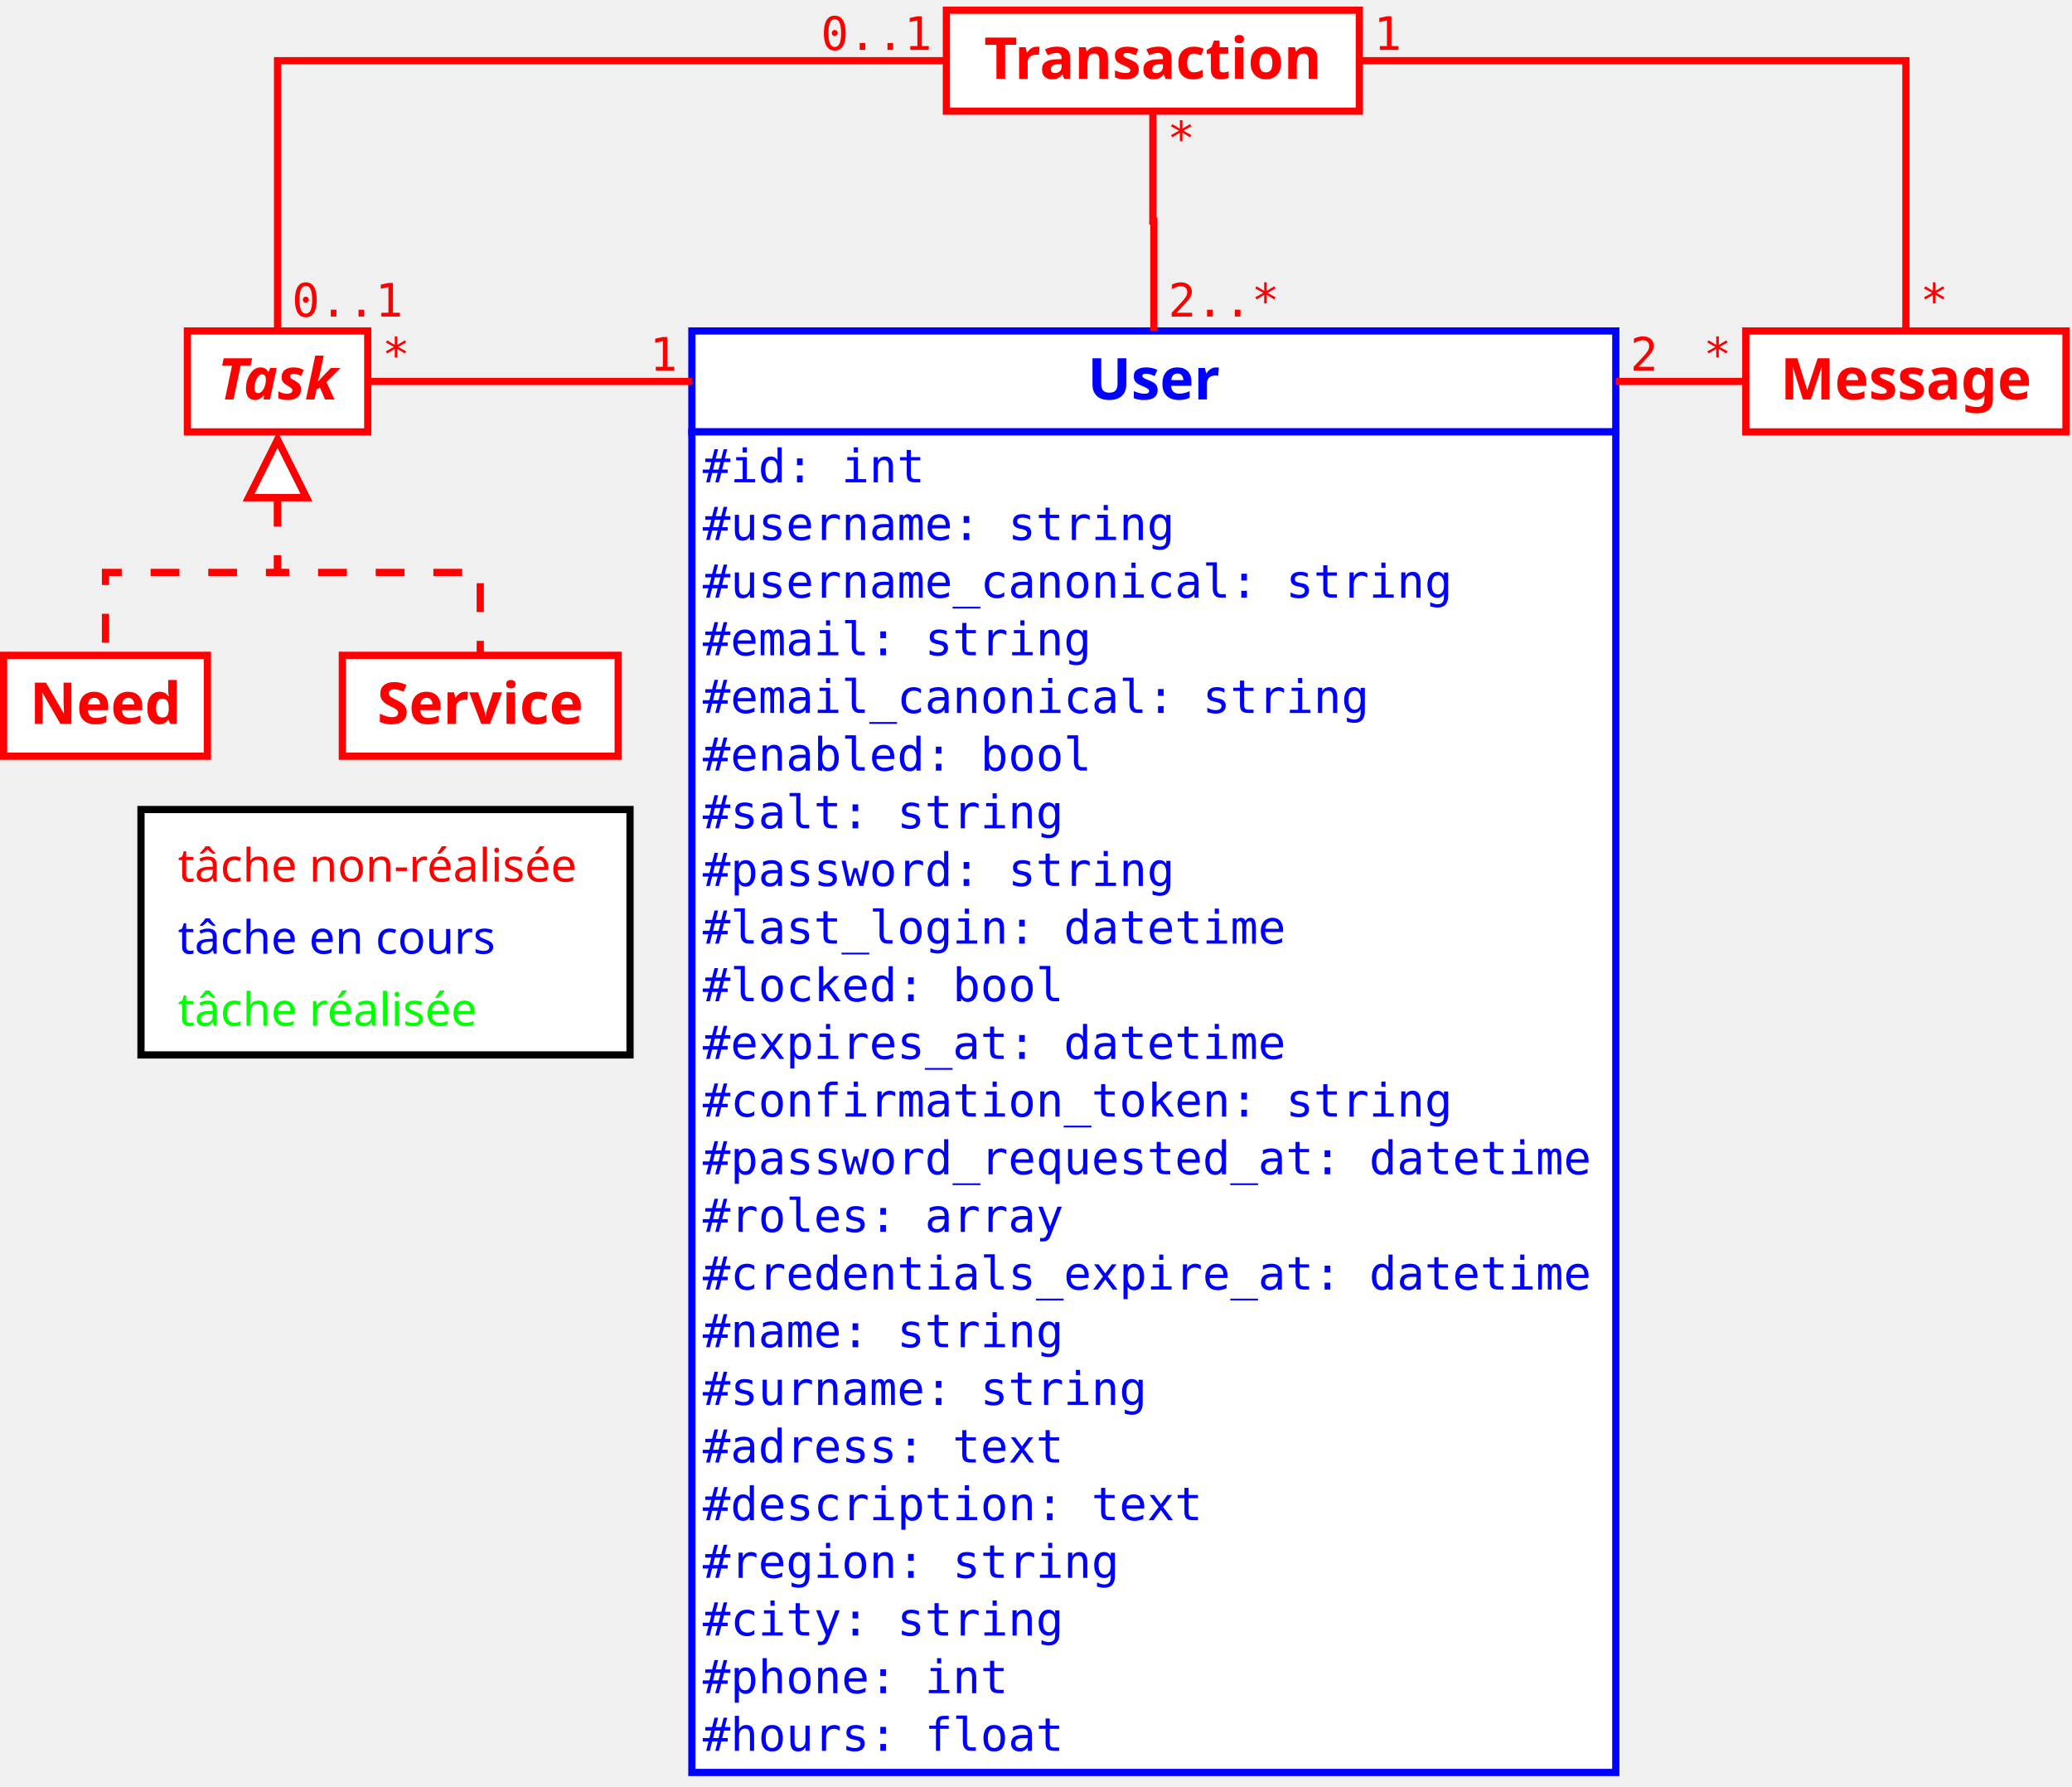
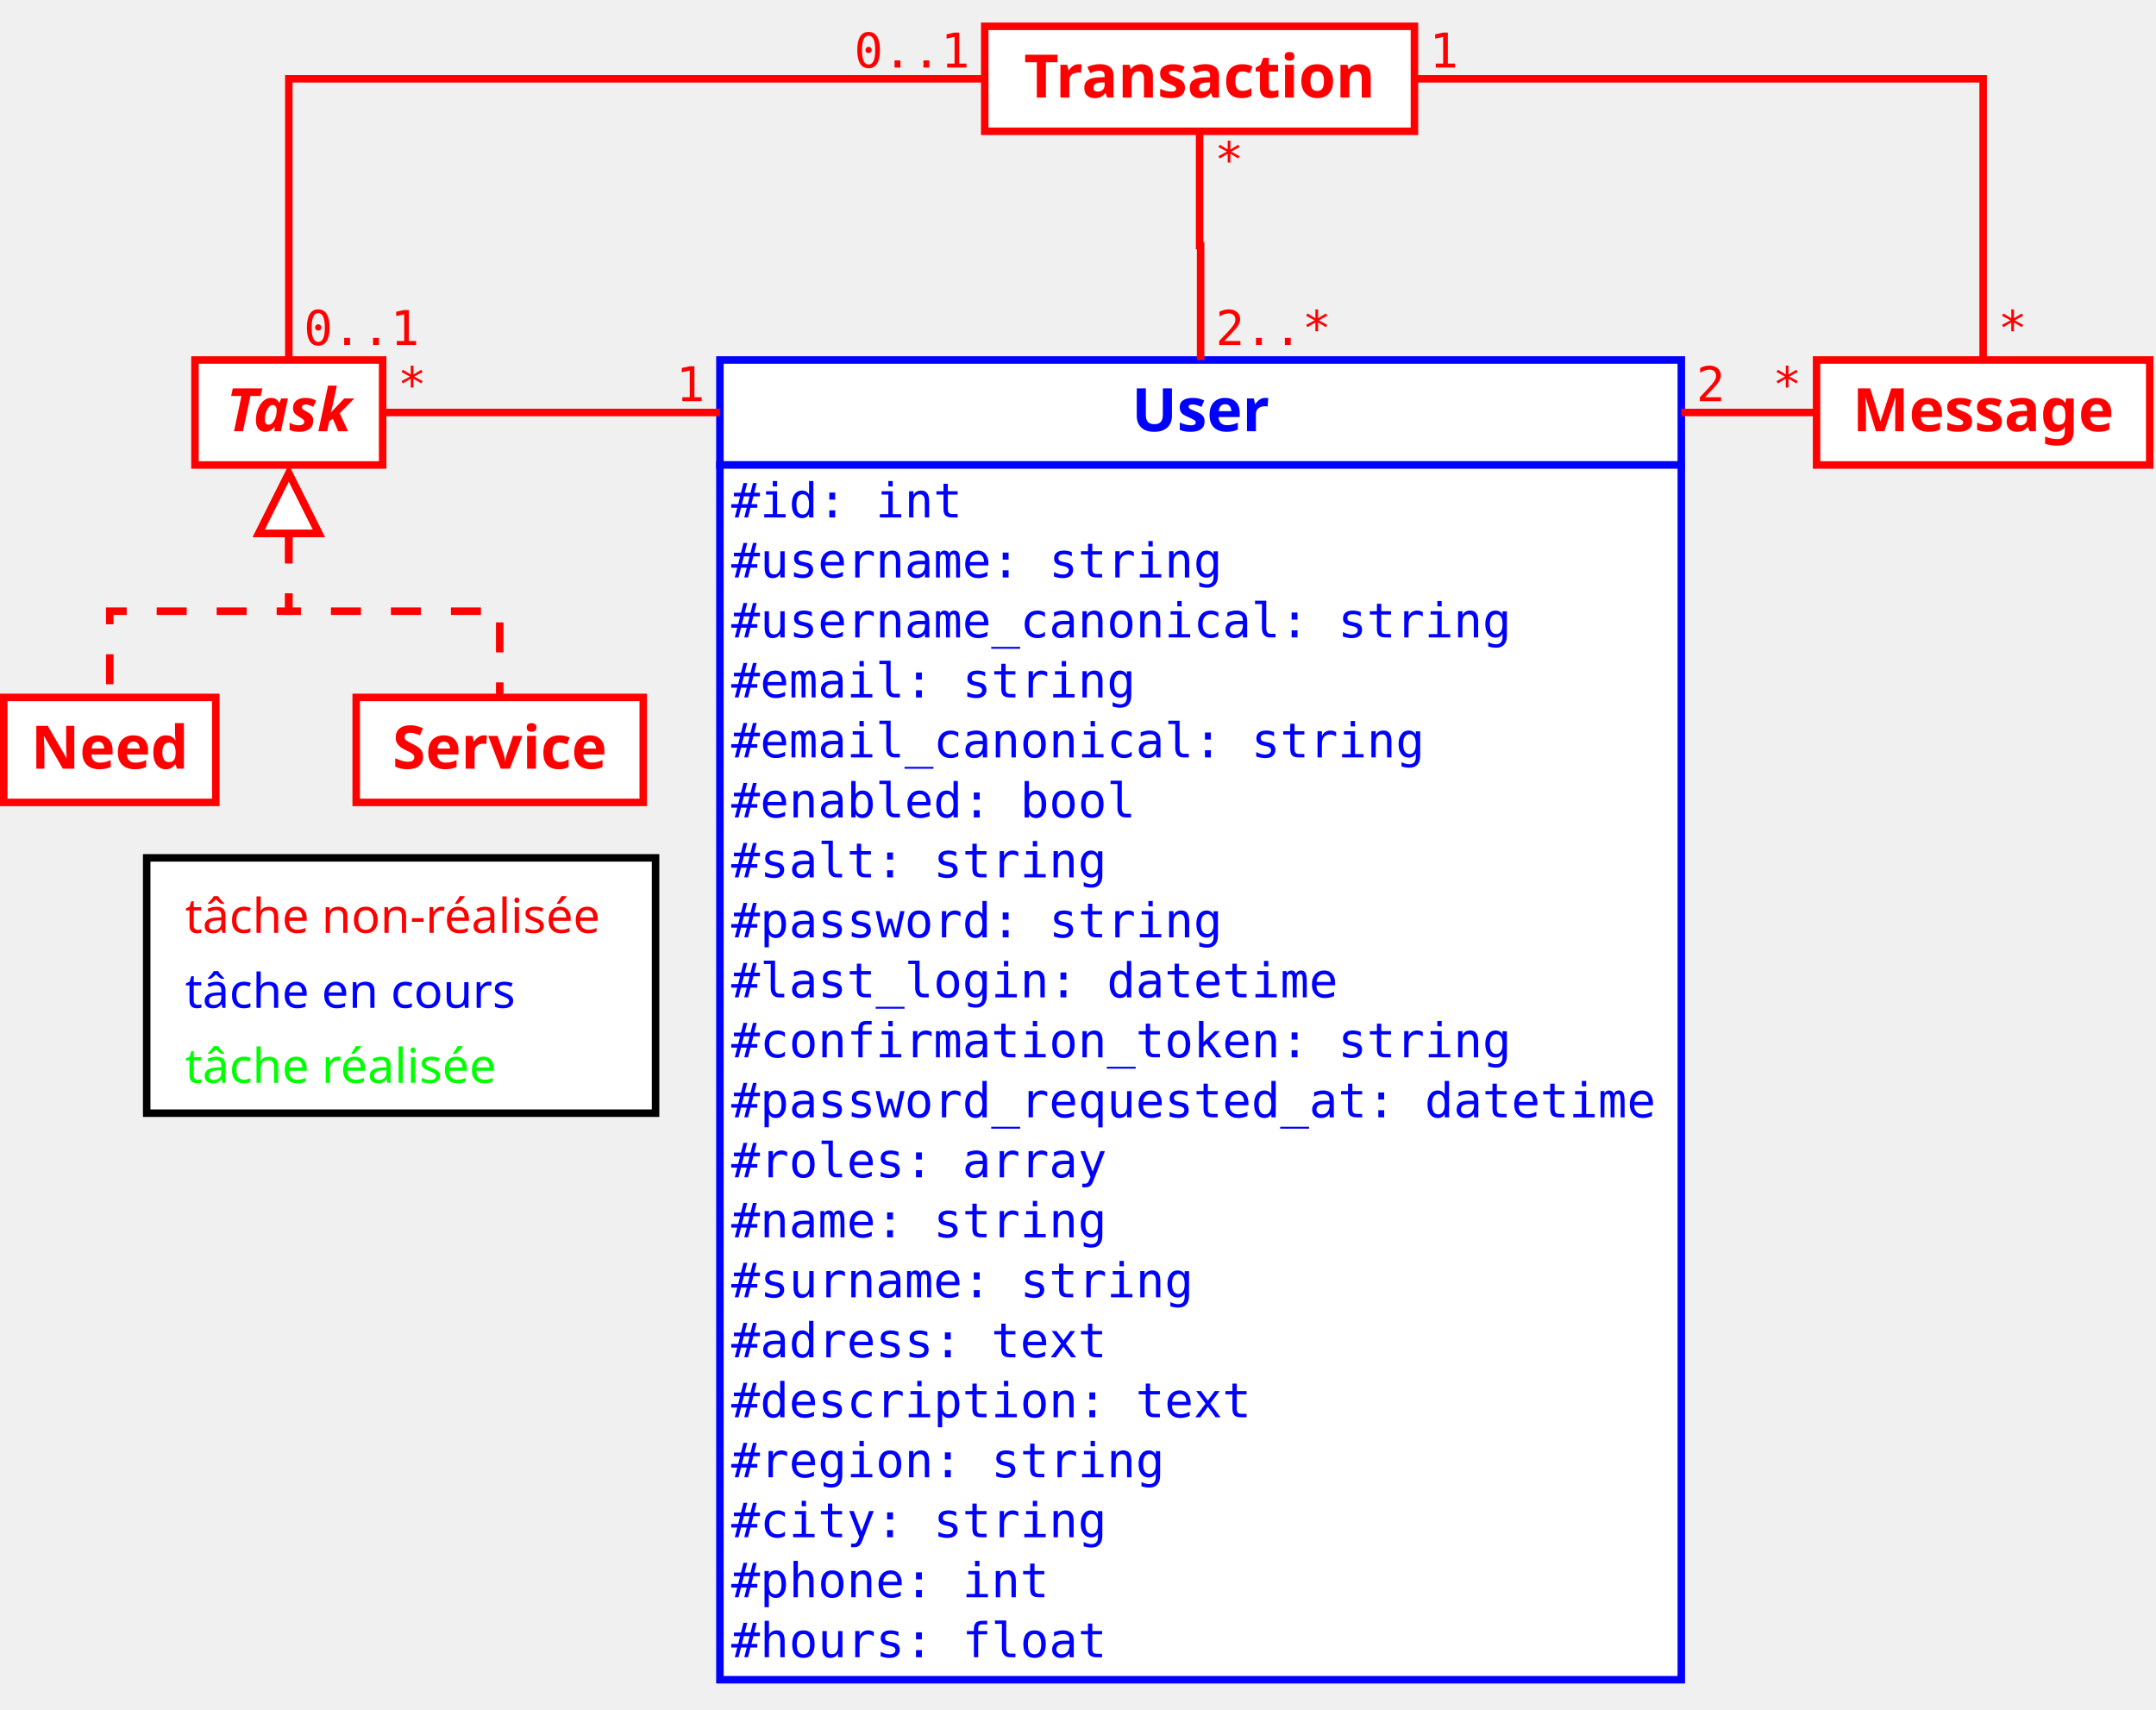
- <svg xmlns="http://www.w3.org/2000/svg" width="29cm" height="25cm" viewBox="308 -30 575 492">
+ <svg xmlns="http://www.w3.org/2000/svg" width="29cm" height="23cm" viewBox="308 -30 575 444">
  <g>
    <rect style="fill: #ffffff" x="347.124" y="192.794" width="135.713" height="68.097" />
    <rect style="fill: none; fill-opacity:0; stroke-width: 2; stroke: #000000" x="347.124" y="192.794" width="135.713" height="68.097" />
  </g>
  <g>
    <rect style="fill: #ffffff" x="500" y="60" width="256.4" height="28" />
    <rect style="fill: none; fill-opacity:0; stroke-width: 2; stroke: #0000ff" x="500" y="60" width="256.4" height="28" />
    <text font-size="16" style="fill: #0000ff;text-anchor:middle;font-family:sans-serif;font-style:normal;font-weight:700" x="628.2" y="79">User</text>
-     <rect style="fill: #ffffff" x="500" y="88" width="256.4" height="372" />
-     <rect style="fill: none; fill-opacity:0; stroke-width: 2; stroke: #0000ff" x="500" y="88" width="256.4" height="372" />
+     <rect style="fill: #ffffff" x="500" y="88" width="256.4" height="324" />
+     <rect style="fill: none; fill-opacity:0; stroke-width: 2; stroke: #0000ff" x="500" y="88" width="256.4" height="324" />
    <text font-size="12.8" style="fill: #0000ff;text-anchor:start;font-family:monospace;font-style:normal;font-weight:normal" x="503" y="102">#id: int</text>
    <text font-size="12.8" style="fill: #0000ff;text-anchor:start;font-family:monospace;font-style:normal;font-weight:normal" x="503" y="118">#username: string</text>
    <text font-size="12.8" style="fill: #0000ff;text-anchor:start;font-family:monospace;font-style:normal;font-weight:normal" x="503" y="134">#username_canonical: string</text>
    <text font-size="12.8" style="fill: #0000ff;text-anchor:start;font-family:monospace;font-style:normal;font-weight:normal" x="503" y="150">#email: string</text>
    <text font-size="12.8" style="fill: #0000ff;text-anchor:start;font-family:monospace;font-style:normal;font-weight:normal" x="503" y="166">#email_canonical: string</text>
    <text font-size="12.8" style="fill: #0000ff;text-anchor:start;font-family:monospace;font-style:normal;font-weight:normal" x="503" y="182">#enabled: bool</text>
    <text font-size="12.8" style="fill: #0000ff;text-anchor:start;font-family:monospace;font-style:normal;font-weight:normal" x="503" y="198">#salt: string</text>
    <text font-size="12.8" style="fill: #0000ff;text-anchor:start;font-family:monospace;font-style:normal;font-weight:normal" x="503" y="214">#password: string</text>
    <text font-size="12.8" style="fill: #0000ff;text-anchor:start;font-family:monospace;font-style:normal;font-weight:normal" x="503" y="230">#last_login: datetime</text>
-     <text font-size="12.8" style="fill: #0000ff;text-anchor:start;font-family:monospace;font-style:normal;font-weight:normal" x="503" y="246">#locked: bool</text>
-     <text font-size="12.8" style="fill: #0000ff;text-anchor:start;font-family:monospace;font-style:normal;font-weight:normal" x="503" y="262">#expires_at: datetime</text>
-     <text font-size="12.8" style="fill: #0000ff;text-anchor:start;font-family:monospace;font-style:normal;font-weight:normal" x="503" y="278">#confirmation_token: string</text>
-     <text font-size="12.8" style="fill: #0000ff;text-anchor:start;font-family:monospace;font-style:normal;font-weight:normal" x="503" y="294">#password_requested_at: datetime</text>
-     <text font-size="12.8" style="fill: #0000ff;text-anchor:start;font-family:monospace;font-style:normal;font-weight:normal" x="503" y="310">#roles: array</text>
-     <text font-size="12.8" style="fill: #0000ff;text-anchor:start;font-family:monospace;font-style:normal;font-weight:normal" x="503" y="326">#credentials_expire_at: datetime</text>
-     <text font-size="12.8" style="fill: #0000ff;text-anchor:start;font-family:monospace;font-style:normal;font-weight:normal" x="503" y="342">#name: string</text>
-     <text font-size="12.8" style="fill: #0000ff;text-anchor:start;font-family:monospace;font-style:normal;font-weight:normal" x="503" y="358">#surname: string</text>
-     <text font-size="12.8" style="fill: #0000ff;text-anchor:start;font-family:monospace;font-style:normal;font-weight:normal" x="503" y="374">#adress: text</text>
-     <text font-size="12.8" style="fill: #0000ff;text-anchor:start;font-family:monospace;font-style:normal;font-weight:normal" x="503" y="390">#description: text</text>
-     <text font-size="12.8" style="fill: #0000ff;text-anchor:start;font-family:monospace;font-style:normal;font-weight:normal" x="503" y="406">#region: string</text>
-     <text font-size="12.8" style="fill: #0000ff;text-anchor:start;font-family:monospace;font-style:normal;font-weight:normal" x="503" y="422">#city: string</text>
-     <text font-size="12.8" style="fill: #0000ff;text-anchor:start;font-family:monospace;font-style:normal;font-weight:normal" x="503" y="438">#phone: int</text>
-     <text font-size="12.8" style="fill: #0000ff;text-anchor:start;font-family:monospace;font-style:normal;font-weight:normal" x="503" y="454">#hours: float</text>
+     <text font-size="12.8" style="fill: #0000ff;text-anchor:start;font-family:monospace;font-style:normal;font-weight:normal" x="503" y="246">#confirmation_token: string</text>
+     <text font-size="12.8" style="fill: #0000ff;text-anchor:start;font-family:monospace;font-style:normal;font-weight:normal" x="503" y="262">#password_requested_at: datetime</text>
+     <text font-size="12.8" style="fill: #0000ff;text-anchor:start;font-family:monospace;font-style:normal;font-weight:normal" x="503" y="278">#roles: array</text>
+     <text font-size="12.8" style="fill: #0000ff;text-anchor:start;font-family:monospace;font-style:normal;font-weight:normal" x="503" y="294">#name: string</text>
+     <text font-size="12.8" style="fill: #0000ff;text-anchor:start;font-family:monospace;font-style:normal;font-weight:normal" x="503" y="310">#surname: string</text>
+     <text font-size="12.8" style="fill: #0000ff;text-anchor:start;font-family:monospace;font-style:normal;font-weight:normal" x="503" y="326">#adress: text</text>
+     <text font-size="12.8" style="fill: #0000ff;text-anchor:start;font-family:monospace;font-style:normal;font-weight:normal" x="503" y="342">#description: text</text>
+     <text font-size="12.8" style="fill: #0000ff;text-anchor:start;font-family:monospace;font-style:normal;font-weight:normal" x="503" y="358">#region: string</text>
+     <text font-size="12.8" style="fill: #0000ff;text-anchor:start;font-family:monospace;font-style:normal;font-weight:normal" x="503" y="374">#city: string</text>
+     <text font-size="12.8" style="fill: #0000ff;text-anchor:start;font-family:monospace;font-style:normal;font-weight:normal" x="503" y="390">#phone: int</text>
+     <text font-size="12.8" style="fill: #0000ff;text-anchor:start;font-family:monospace;font-style:normal;font-weight:normal" x="503" y="406">#hours: float</text>
  </g>
  <g>
    <rect style="fill: #ffffff" x="403" y="150" width="76.55" height="28" />
    <rect style="fill: none; fill-opacity:0; stroke-width: 2; stroke: #ff0000" x="403" y="150" width="76.55" height="28" />
    <text font-size="16" style="fill: #ff0000;text-anchor:middle;font-family:sans-serif;font-style:normal;font-weight:700" x="441.275" y="169">Service</text>
  </g>
  <g>
    <rect style="fill: #ffffff" x="309" y="150" width="56.55" height="28" />
    <rect style="fill: none; fill-opacity:0; stroke-width: 2; stroke: #ff0000" x="309" y="150" width="56.55" height="28" />
    <text font-size="16" style="fill: #ff0000;text-anchor:middle;font-family:sans-serif;font-style:normal;font-weight:700" x="337.275" y="169">Need</text>
  </g>
  <g>
    <rect style="fill: #ffffff" x="792.476" y="60" width="88.85" height="28" />
    <rect style="fill: none; fill-opacity:0; stroke-width: 2; stroke: #ff0000" x="792.476" y="60" width="88.85" height="28" />
    <text font-size="16" style="fill: #ff0000;text-anchor:middle;font-family:sans-serif;font-style:normal;font-weight:700" x="836.901" y="79">Message</text>
  </g>
  <g>
    <rect style="fill: #ffffff" x="570.63" y="-29" width="114.6" height="28" />
    <rect style="fill: none; fill-opacity:0; stroke-width: 2; stroke: #ff0000" x="570.63" y="-29" width="114.6" height="28" />
    <text font-size="16" style="fill: #ff0000;text-anchor:middle;font-family:sans-serif;font-style:normal;font-weight:700" x="627.93" y="-10">Transaction</text>
  </g>
  <g>
    <rect style="fill: #ffffff" x="360" y="60" width="50.05" height="28" />
    <rect style="fill: none; fill-opacity:0; stroke-width: 2; stroke: #ff0000" x="360" y="60" width="50.05" height="28" />
    <text font-size="16" style="fill: #ff0000;text-anchor:middle;font-family:sans-serif;font-style:italic;font-weight:700" x="385.025" y="79">Task</text>
  </g>
  <g>
    <polyline style="fill: none; fill-opacity:0; stroke-width: 2; stroke-dasharray: 8; stroke: #ff0000" points="385.025,106.236 385.025,127 441.275,127 441.275,150 " />
    <polygon style="fill: #ffffff" points="393.025,106.236 385.025,90.236 377.025,106.236 " />
    <polygon style="fill: none; fill-opacity:0; stroke-width: 2; stroke: #ff0000" points="393.025,106.236 385.025,90.236 377.025,106.236 " />
  </g>
  <g>
    <polyline style="fill: none; fill-opacity:0; stroke-width: 2; stroke-dasharray: 8; stroke: #ff0000" points="385.025,106.236 385.025,127 337.275,127 337.275,150 " />
    <polygon style="fill: #ffffff" points="393.025,106.236 385.025,90.236 377.025,106.236 " />
    <polygon style="fill: none; fill-opacity:0; stroke-width: 2; stroke: #ff0000" points="393.025,106.236 385.025,90.236 377.025,106.236 " />
  </g>
  <g>
    <polyline style="fill: none; fill-opacity:0; stroke-width: 2; stroke: #ff0000" points="627.93,-1 627.93,29.5 628.2,29.5 628.2,60 " />
    <text font-size="12.8" style="fill: #ff0000;text-anchor:middle;font-family:monospace;font-style:normal;font-weight:normal" x="628.065" y="26.5" />
    <text font-size="12.8" style="fill: #ff0000;text-anchor:start;font-family:monospace;font-style:normal;font-weight:normal" x="631.93" y="11">*</text>
    <text font-size="12.8" style="fill: #ff0000;text-anchor:start;font-family:monospace;font-style:normal;font-weight:normal" x="632.2" y="56">2..*</text>
  </g>
  <g>
-     <polyline style="fill: none; fill-opacity:0; stroke-width: 2; stroke: #ff0000" points="410.05,74 455.025,74 455.025,74 500,74 " />
-     <text font-size="12.8" style="fill: #ff0000;text-anchor:middle;font-family:monospace;font-style:normal;font-weight:normal" x="455.025" y="71" />
+     <polyline style="fill: none; fill-opacity:0; stroke-width: 2; stroke: #ff0000" points="410.05,74 455.024,74 455.024,74 500,74 " />
+     <text font-size="12.8" style="fill: #ff0000;text-anchor:middle;font-family:monospace;font-style:normal;font-weight:normal" x="455.024" y="71" />
    <text font-size="12.8" style="fill: #ff0000;text-anchor:start;font-family:monospace;font-style:normal;font-weight:normal" x="414.05" y="71">*</text>
    <text font-size="12.8" style="fill: #ff0000;text-anchor:end;font-family:monospace;font-style:normal;font-weight:normal" x="496" y="71">1</text>
  </g>
  <g>
    <polyline style="fill: none; fill-opacity:0; stroke-width: 2; stroke: #ff0000" points="570.63,-15 385.025,-15 385.025,60 " />
-     <text font-size="12.8" style="fill: #ff0000;text-anchor:middle;font-family:monospace;font-style:normal;font-weight:normal" x="477.828" y="-18" />
+     <text font-size="12.8" style="fill: #ff0000;text-anchor:middle;font-family:monospace;font-style:normal;font-weight:normal" x="477.827" y="-18" />
    <text font-size="12.8" style="fill: #ff0000;text-anchor:end;font-family:monospace;font-style:normal;font-weight:normal" x="566.63" y="-18">0..1</text>
    <text font-size="12.8" style="fill: #ff0000;text-anchor:start;font-family:monospace;font-style:normal;font-weight:normal" x="389.025" y="56">0..1</text>
  </g>
  <text font-size="12.8" style="fill: #ff0000;text-anchor:start;font-family:sans-serif;font-style:normal;font-weight:normal" x="357.372" y="212.794">
    <tspan x="357.372" y="212.794">tâche non-réalisée</tspan>
  </text>
  <text font-size="12.8" style="fill: #0000ff;text-anchor:start;font-family:sans-serif;font-style:normal;font-weight:normal" x="357.372" y="232.794">
    <tspan x="357.372" y="232.794">tâche en cours</tspan>
  </text>
  <text font-size="12.8" style="fill: #00ff00;text-anchor:start;font-family:sans-serif;font-style:normal;font-weight:normal" x="357.372" y="252.794">
    <tspan x="357.372" y="252.794">tâche réalisée</tspan>
  </text>
  <g>
    <polyline style="fill: none; fill-opacity:0; stroke-width: 2; stroke: #ff0000" points="792.476,74 774.438,74 774.438,74 756.4,74 " />
    <text font-size="12.8" style="fill: #ff0000;text-anchor:middle;font-family:monospace;font-style:normal;font-weight:normal" x="774.438" y="71" />
    <text font-size="12.8" style="fill: #ff0000;text-anchor:end;font-family:monospace;font-style:normal;font-weight:normal" x="788.476" y="71">*</text>
    <text font-size="12.8" style="fill: #ff0000;text-anchor:start;font-family:monospace;font-style:normal;font-weight:normal" x="760.4" y="71">2</text>
  </g>
  <g>
    <polyline style="fill: none; fill-opacity:0; stroke-width: 2; stroke: #ff0000" points="836.901,60 836.901,-15 685.23,-15 " />
-     <text font-size="12.8" style="fill: #ff0000;text-anchor:middle;font-family:monospace;font-style:normal;font-weight:normal" x="761.066" y="-18" />
+     <text font-size="12.8" style="fill: #ff0000;text-anchor:middle;font-family:monospace;font-style:normal;font-weight:normal" x="761.065" y="-18" />
    <text font-size="12.8" style="fill: #ff0000;text-anchor:start;font-family:monospace;font-style:normal;font-weight:normal" x="840.901" y="56">*</text>
    <text font-size="12.8" style="fill: #ff0000;text-anchor:start;font-family:monospace;font-style:normal;font-weight:normal" x="689.23" y="-18">1</text>
  </g>
</svg>
